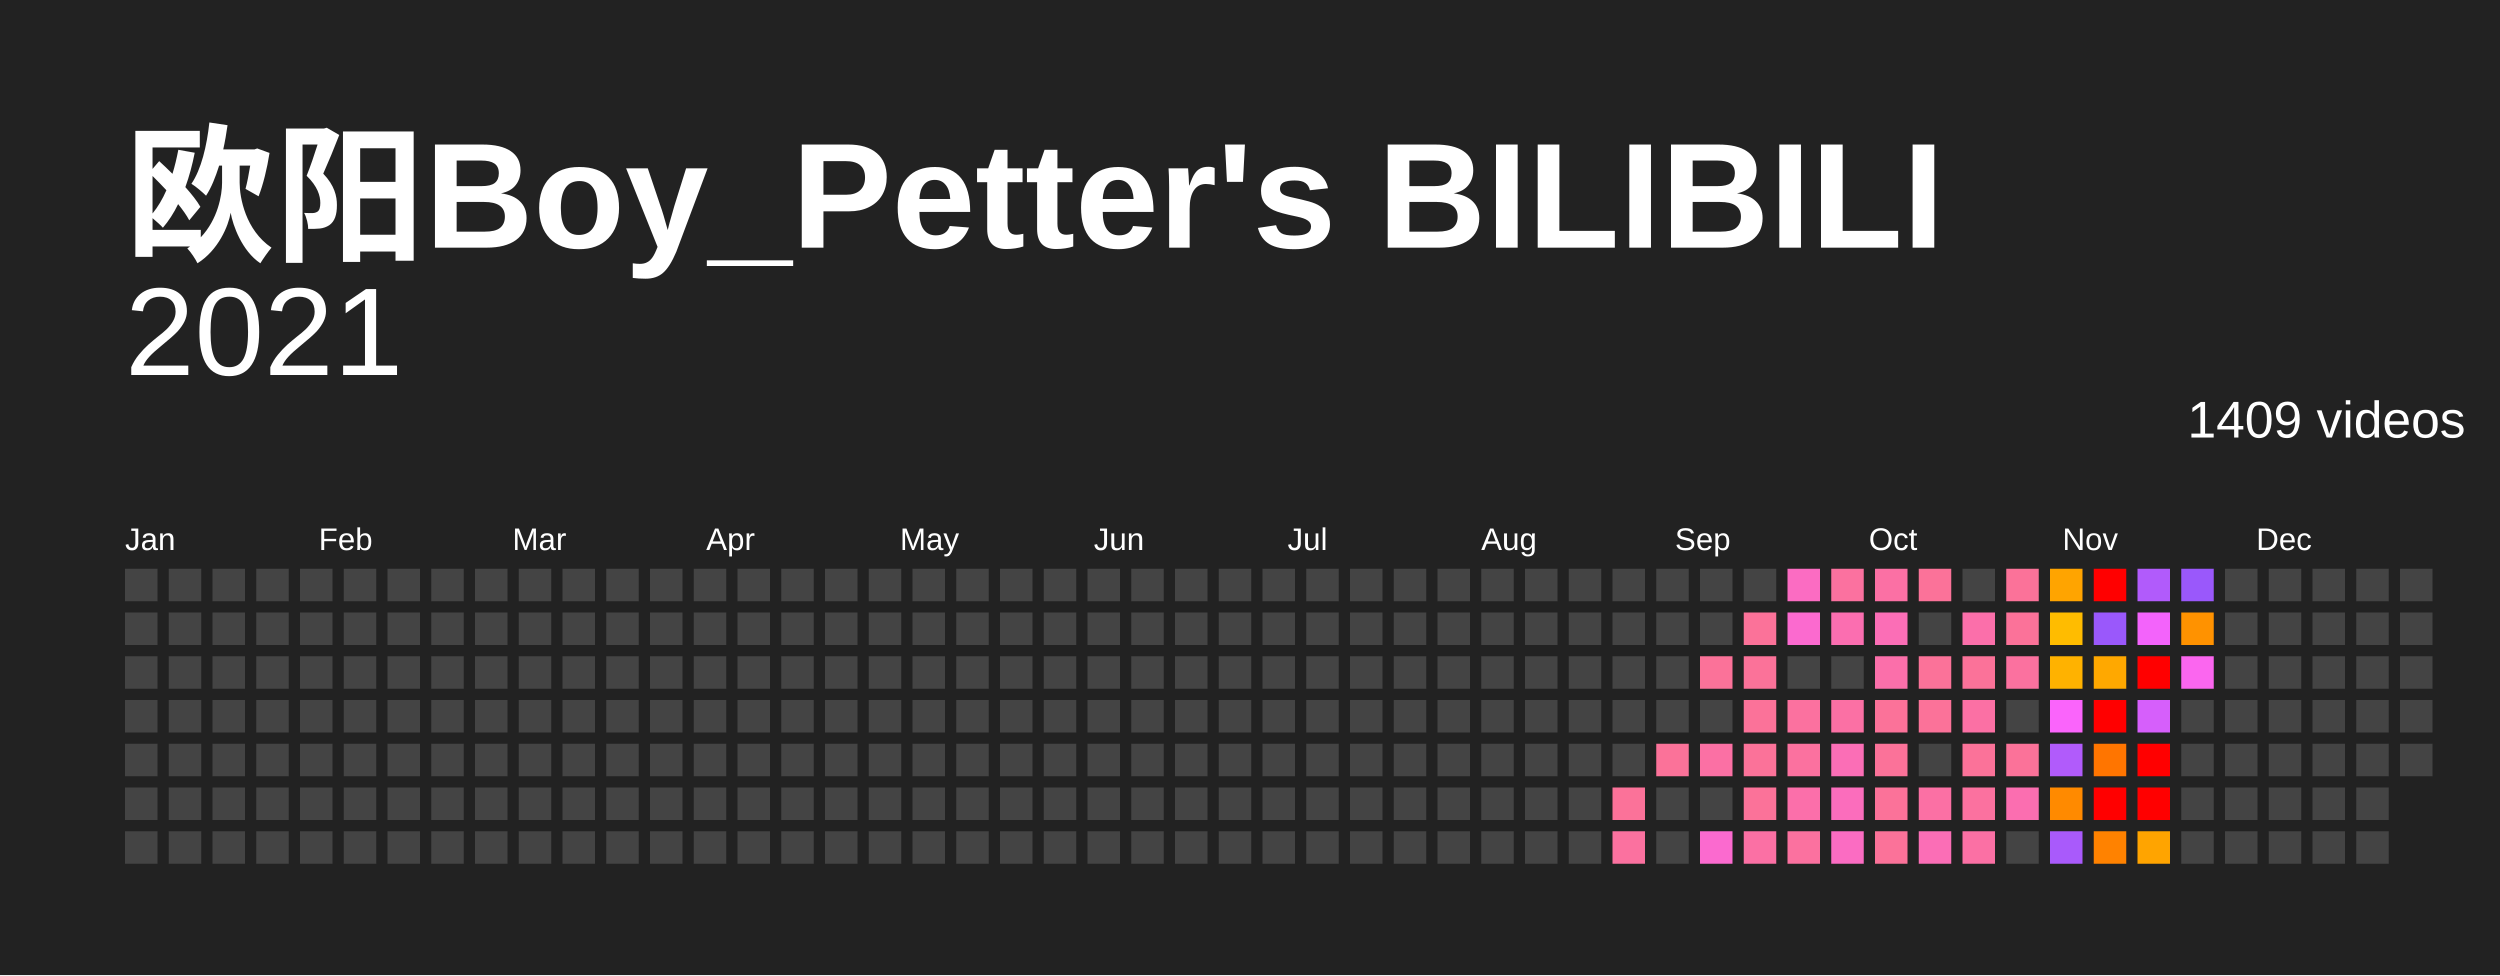
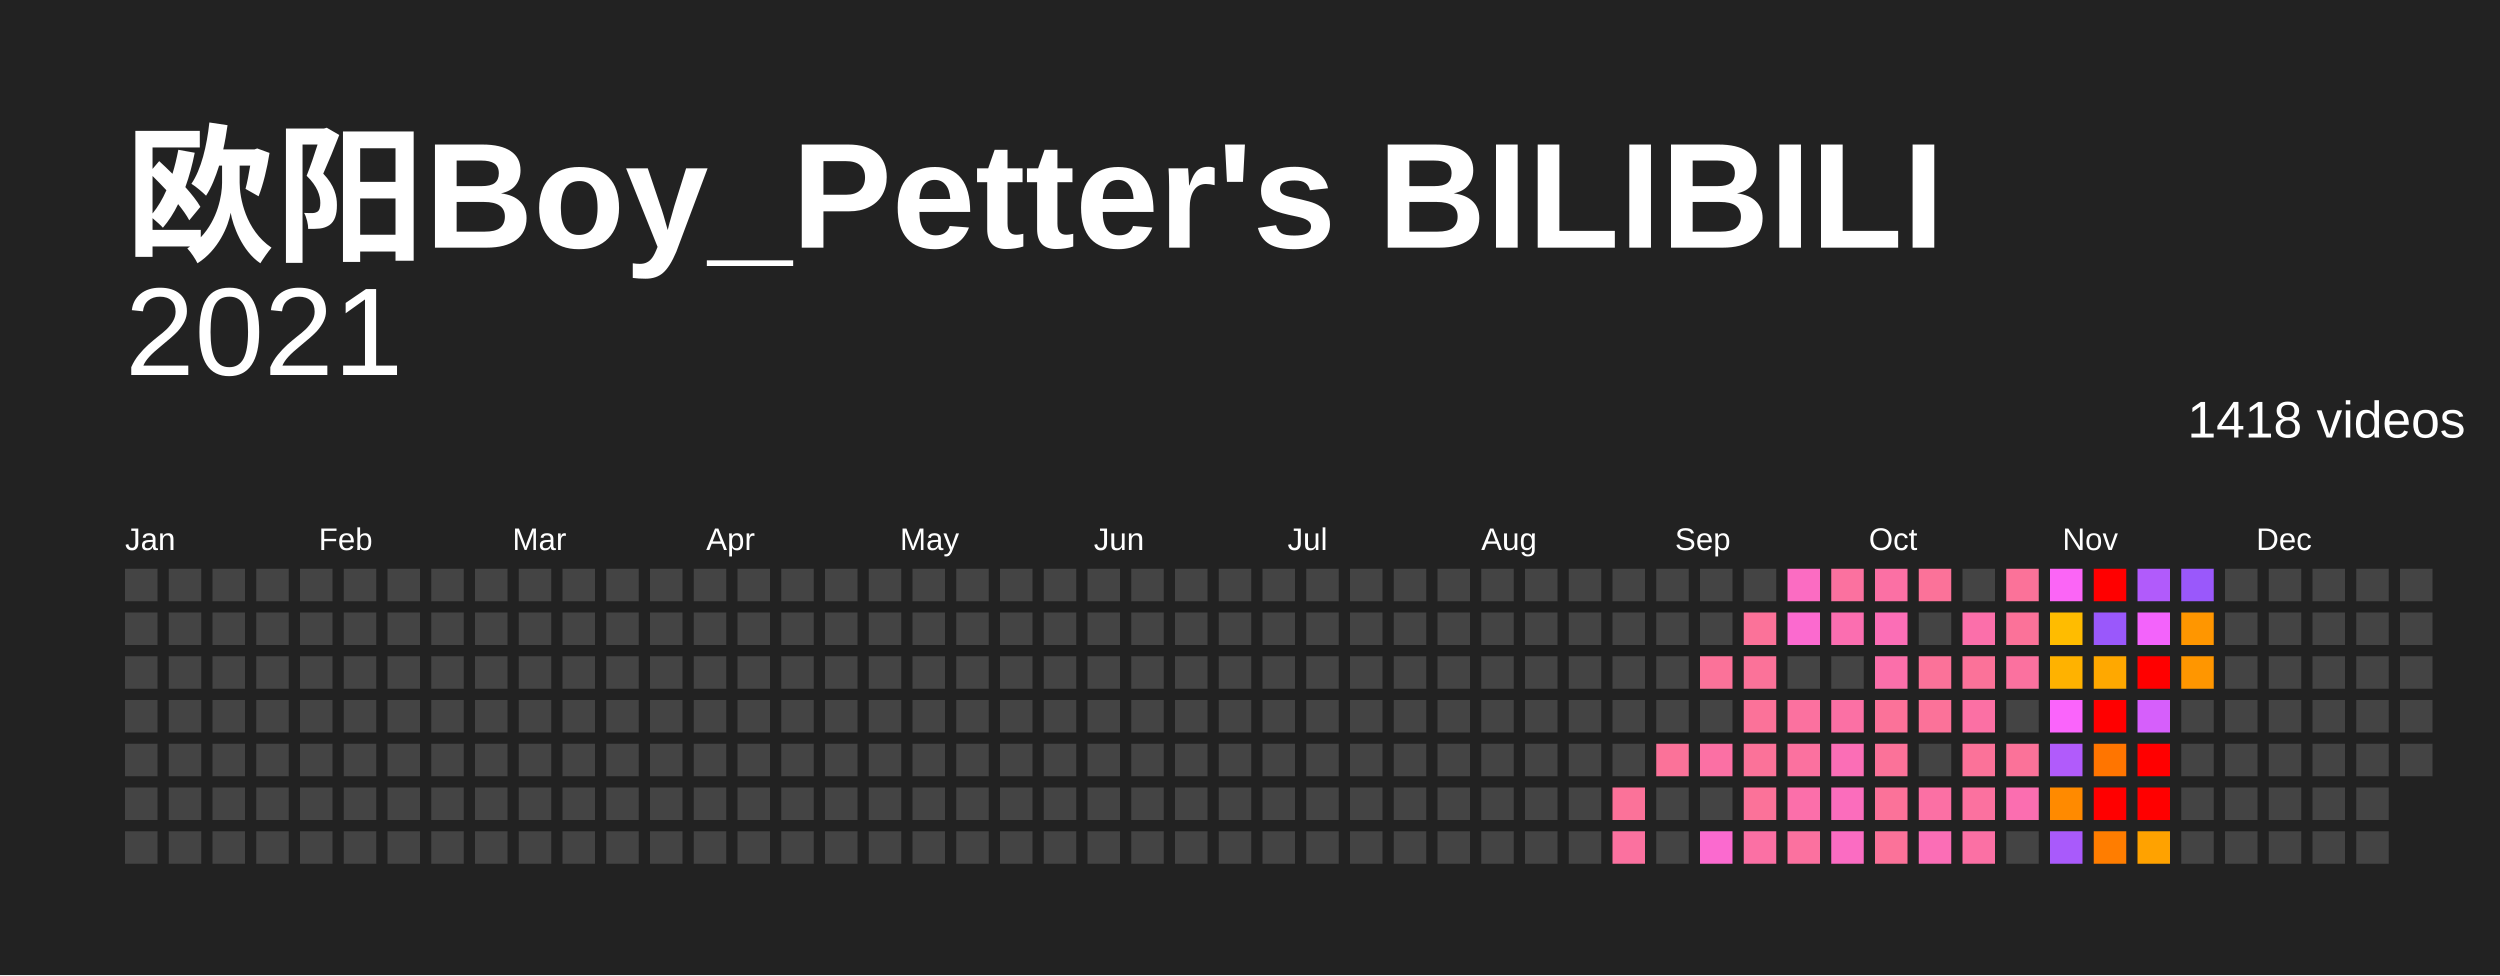
<svg xmlns="http://www.w3.org/2000/svg" baseProfile="full" height="78mm" version="1.1" viewBox="0,0,200,78" width="200mm">
  <defs />
  <rect fill="#222222" height="78" width="200" x="0" y="0" />
  <text fill="#FFFFFF" style="font-size:12px; font-family:Arial; font-weight:bold;" x="10" y="20">欧阳Boy_Petter's BILIBILI</text>
  <text alignment-baseline="hanging" fill="#FFFFFF" style="font-size:10.0px; font-family:Arial;" x="10" y="30">2021</text>
-   <text alignment-baseline="hanging" fill="#FFFFFF" style="font-size:4.125px; font-family:Arial;" x="175" y="35">1409 videos</text>
+   <text alignment-baseline="hanging" fill="#FFFFFF" style="font-size:4.125px; font-family:Arial;" x="175" y="35">1418 videos</text>
  <text fill="#FFFFFF" style="font-size:2.5px; font-family:Arial" x="10.0" y="44">Jan</text>
  <text fill="#FFFFFF" style="font-size:2.5px; font-family:Arial" x="25.5" y="44">Feb</text>
  <text fill="#FFFFFF" style="font-size:2.5px; font-family:Arial" x="41.0" y="44">Mar</text>
  <text fill="#FFFFFF" style="font-size:2.5px; font-family:Arial" x="56.5" y="44">Apr</text>
  <text fill="#FFFFFF" style="font-size:2.5px; font-family:Arial" x="72.0" y="44">May</text>
  <text fill="#FFFFFF" style="font-size:2.5px; font-family:Arial" x="87.5" y="44">Jun</text>
  <text fill="#FFFFFF" style="font-size:2.5px; font-family:Arial" x="103.0" y="44">Jul</text>
  <text fill="#FFFFFF" style="font-size:2.5px; font-family:Arial" x="118.5" y="44">Aug</text>
  <text fill="#FFFFFF" style="font-size:2.5px; font-family:Arial" x="134.0" y="44">Sep</text>
  <text fill="#FFFFFF" style="font-size:2.5px; font-family:Arial" x="149.5" y="44">Oct</text>
  <text fill="#FFFFFF" style="font-size:2.5px; font-family:Arial" x="165.0" y="44">Nov</text>
  <text fill="#FFFFFF" style="font-size:2.5px; font-family:Arial" x="180.5" y="44">Dec</text>
  <rect fill="#444444" height="2.6" width="2.6" x="10.0" y="45.5" />
  <rect fill="#444444" height="2.6" width="2.6" x="10.0" y="49.0" />
  <rect fill="#444444" height="2.6" width="2.6" x="10.0" y="52.5" />
  <rect fill="#444444" height="2.6" width="2.6" x="10.0" y="56.0" />
  <rect fill="#444444" height="2.6" width="2.6" x="10.0" y="59.5" />
  <rect fill="#444444" height="2.6" width="2.6" x="10.0" y="63.0" />
  <rect fill="#444444" height="2.6" width="2.6" x="10.0" y="66.5" />
  <rect fill="#444444" height="2.6" width="2.6" x="13.5" y="45.5" />
  <rect fill="#444444" height="2.6" width="2.6" x="13.5" y="49.0" />
  <rect fill="#444444" height="2.6" width="2.6" x="13.5" y="52.5" />
  <rect fill="#444444" height="2.6" width="2.6" x="13.5" y="56.0" />
  <rect fill="#444444" height="2.6" width="2.6" x="13.5" y="59.5" />
  <rect fill="#444444" height="2.6" width="2.6" x="13.5" y="63.0" />
  <rect fill="#444444" height="2.6" width="2.6" x="13.5" y="66.5" />
  <rect fill="#444444" height="2.6" width="2.6" x="17.0" y="45.5" />
  <rect fill="#444444" height="2.6" width="2.6" x="17.0" y="49.0" />
  <rect fill="#444444" height="2.6" width="2.6" x="17.0" y="52.5" />
  <rect fill="#444444" height="2.6" width="2.6" x="17.0" y="56.0" />
  <rect fill="#444444" height="2.6" width="2.6" x="17.0" y="59.5" />
  <rect fill="#444444" height="2.6" width="2.6" x="17.0" y="63.0" />
  <rect fill="#444444" height="2.6" width="2.6" x="17.0" y="66.5" />
  <rect fill="#444444" height="2.6" width="2.6" x="20.5" y="45.5" />
  <rect fill="#444444" height="2.6" width="2.6" x="20.5" y="49.0" />
  <rect fill="#444444" height="2.6" width="2.6" x="20.5" y="52.5" />
  <rect fill="#444444" height="2.6" width="2.6" x="20.5" y="56.0" />
  <rect fill="#444444" height="2.6" width="2.6" x="20.5" y="59.5" />
  <rect fill="#444444" height="2.6" width="2.6" x="20.5" y="63.0" />
  <rect fill="#444444" height="2.6" width="2.6" x="20.5" y="66.5" />
  <rect fill="#444444" height="2.6" width="2.6" x="24.0" y="45.5" />
  <rect fill="#444444" height="2.6" width="2.6" x="24.0" y="49.0" />
  <rect fill="#444444" height="2.6" width="2.6" x="24.0" y="52.5" />
  <rect fill="#444444" height="2.6" width="2.6" x="24.0" y="56.0" />
  <rect fill="#444444" height="2.6" width="2.6" x="24.0" y="59.5" />
  <rect fill="#444444" height="2.6" width="2.6" x="24.0" y="63.0" />
  <rect fill="#444444" height="2.6" width="2.6" x="24.0" y="66.5" />
  <rect fill="#444444" height="2.6" width="2.6" x="27.5" y="45.5" />
  <rect fill="#444444" height="2.6" width="2.6" x="27.5" y="49.0" />
  <rect fill="#444444" height="2.6" width="2.6" x="27.5" y="52.5" />
  <rect fill="#444444" height="2.6" width="2.6" x="27.5" y="56.0" />
  <rect fill="#444444" height="2.6" width="2.6" x="27.5" y="59.5" />
  <rect fill="#444444" height="2.6" width="2.6" x="27.5" y="63.0" />
  <rect fill="#444444" height="2.6" width="2.6" x="27.5" y="66.5" />
  <rect fill="#444444" height="2.6" width="2.6" x="31.0" y="45.5" />
  <rect fill="#444444" height="2.6" width="2.6" x="31.0" y="49.0" />
  <rect fill="#444444" height="2.6" width="2.6" x="31.0" y="52.5" />
  <rect fill="#444444" height="2.6" width="2.6" x="31.0" y="56.0" />
  <rect fill="#444444" height="2.6" width="2.6" x="31.0" y="59.5" />
  <rect fill="#444444" height="2.6" width="2.6" x="31.0" y="63.0" />
  <rect fill="#444444" height="2.6" width="2.6" x="31.0" y="66.5" />
  <rect fill="#444444" height="2.6" width="2.6" x="34.5" y="45.5" />
  <rect fill="#444444" height="2.6" width="2.6" x="34.5" y="49.0" />
  <rect fill="#444444" height="2.6" width="2.6" x="34.5" y="52.5" />
  <rect fill="#444444" height="2.6" width="2.6" x="34.5" y="56.0" />
  <rect fill="#444444" height="2.6" width="2.6" x="34.5" y="59.5" />
  <rect fill="#444444" height="2.6" width="2.6" x="34.5" y="63.0" />
  <rect fill="#444444" height="2.6" width="2.6" x="34.5" y="66.5" />
  <rect fill="#444444" height="2.6" width="2.6" x="38.0" y="45.5" />
  <rect fill="#444444" height="2.6" width="2.6" x="38.0" y="49.0" />
  <rect fill="#444444" height="2.6" width="2.6" x="38.0" y="52.5" />
  <rect fill="#444444" height="2.6" width="2.6" x="38.0" y="56.0" />
  <rect fill="#444444" height="2.6" width="2.6" x="38.0" y="59.5" />
  <rect fill="#444444" height="2.6" width="2.6" x="38.0" y="63.0" />
  <rect fill="#444444" height="2.6" width="2.6" x="38.0" y="66.5" />
  <rect fill="#444444" height="2.6" width="2.6" x="41.5" y="45.5" />
  <rect fill="#444444" height="2.6" width="2.6" x="41.5" y="49.0" />
  <rect fill="#444444" height="2.6" width="2.6" x="41.5" y="52.5" />
  <rect fill="#444444" height="2.6" width="2.6" x="41.5" y="56.0" />
  <rect fill="#444444" height="2.6" width="2.6" x="41.5" y="59.5" />
  <rect fill="#444444" height="2.6" width="2.6" x="41.5" y="63.0" />
  <rect fill="#444444" height="2.6" width="2.6" x="41.5" y="66.5" />
  <rect fill="#444444" height="2.6" width="2.6" x="45.0" y="45.5" />
  <rect fill="#444444" height="2.6" width="2.6" x="45.0" y="49.0" />
  <rect fill="#444444" height="2.6" width="2.6" x="45.0" y="52.5" />
  <rect fill="#444444" height="2.6" width="2.6" x="45.0" y="56.0" />
  <rect fill="#444444" height="2.6" width="2.6" x="45.0" y="59.5" />
  <rect fill="#444444" height="2.6" width="2.6" x="45.0" y="63.0" />
  <rect fill="#444444" height="2.6" width="2.6" x="45.0" y="66.5" />
  <rect fill="#444444" height="2.6" width="2.6" x="48.5" y="45.5" />
  <rect fill="#444444" height="2.6" width="2.6" x="48.5" y="49.0" />
  <rect fill="#444444" height="2.6" width="2.6" x="48.5" y="52.5" />
  <rect fill="#444444" height="2.6" width="2.6" x="48.5" y="56.0" />
  <rect fill="#444444" height="2.6" width="2.6" x="48.5" y="59.5" />
  <rect fill="#444444" height="2.6" width="2.6" x="48.5" y="63.0" />
  <rect fill="#444444" height="2.6" width="2.6" x="48.5" y="66.5" />
  <rect fill="#444444" height="2.6" width="2.6" x="52.0" y="45.5" />
  <rect fill="#444444" height="2.6" width="2.6" x="52.0" y="49.0" />
  <rect fill="#444444" height="2.6" width="2.6" x="52.0" y="52.5" />
  <rect fill="#444444" height="2.6" width="2.6" x="52.0" y="56.0" />
  <rect fill="#444444" height="2.6" width="2.6" x="52.0" y="59.5" />
  <rect fill="#444444" height="2.6" width="2.6" x="52.0" y="63.0" />
  <rect fill="#444444" height="2.6" width="2.6" x="52.0" y="66.5" />
  <rect fill="#444444" height="2.6" width="2.6" x="55.5" y="45.5" />
  <rect fill="#444444" height="2.6" width="2.6" x="55.5" y="49.0" />
  <rect fill="#444444" height="2.6" width="2.6" x="55.5" y="52.5" />
  <rect fill="#444444" height="2.6" width="2.6" x="55.5" y="56.0" />
  <rect fill="#444444" height="2.6" width="2.6" x="55.5" y="59.5" />
  <rect fill="#444444" height="2.6" width="2.6" x="55.5" y="63.0" />
  <rect fill="#444444" height="2.6" width="2.6" x="55.5" y="66.5" />
  <rect fill="#444444" height="2.6" width="2.6" x="59.0" y="45.5" />
  <rect fill="#444444" height="2.6" width="2.6" x="59.0" y="49.0" />
  <rect fill="#444444" height="2.6" width="2.6" x="59.0" y="52.5" />
  <rect fill="#444444" height="2.6" width="2.6" x="59.0" y="56.0" />
  <rect fill="#444444" height="2.6" width="2.6" x="59.0" y="59.5" />
  <rect fill="#444444" height="2.6" width="2.6" x="59.0" y="63.0" />
  <rect fill="#444444" height="2.6" width="2.6" x="59.0" y="66.5" />
  <rect fill="#444444" height="2.6" width="2.6" x="62.5" y="45.5" />
  <rect fill="#444444" height="2.6" width="2.6" x="62.5" y="49.0" />
  <rect fill="#444444" height="2.6" width="2.6" x="62.5" y="52.5" />
  <rect fill="#444444" height="2.6" width="2.6" x="62.5" y="56.0" />
  <rect fill="#444444" height="2.6" width="2.6" x="62.5" y="59.5" />
  <rect fill="#444444" height="2.6" width="2.6" x="62.5" y="63.0" />
  <rect fill="#444444" height="2.6" width="2.6" x="62.5" y="66.5" />
  <rect fill="#444444" height="2.6" width="2.6" x="66.0" y="45.5" />
  <rect fill="#444444" height="2.6" width="2.6" x="66.0" y="49.0" />
  <rect fill="#444444" height="2.6" width="2.6" x="66.0" y="52.5" />
  <rect fill="#444444" height="2.6" width="2.6" x="66.0" y="56.0" />
  <rect fill="#444444" height="2.6" width="2.6" x="66.0" y="59.5" />
  <rect fill="#444444" height="2.6" width="2.6" x="66.0" y="63.0" />
  <rect fill="#444444" height="2.6" width="2.6" x="66.0" y="66.5" />
  <rect fill="#444444" height="2.6" width="2.6" x="69.5" y="45.5" />
  <rect fill="#444444" height="2.6" width="2.6" x="69.5" y="49.0" />
  <rect fill="#444444" height="2.6" width="2.6" x="69.5" y="52.5" />
  <rect fill="#444444" height="2.6" width="2.6" x="69.5" y="56.0" />
  <rect fill="#444444" height="2.6" width="2.6" x="69.5" y="59.5" />
  <rect fill="#444444" height="2.6" width="2.6" x="69.5" y="63.0" />
  <rect fill="#444444" height="2.6" width="2.6" x="69.5" y="66.5" />
  <rect fill="#444444" height="2.6" width="2.6" x="73.0" y="45.5" />
  <rect fill="#444444" height="2.6" width="2.6" x="73.0" y="49.0" />
  <rect fill="#444444" height="2.6" width="2.6" x="73.0" y="52.5" />
  <rect fill="#444444" height="2.6" width="2.6" x="73.0" y="56.0" />
  <rect fill="#444444" height="2.6" width="2.6" x="73.0" y="59.5" />
  <rect fill="#444444" height="2.6" width="2.6" x="73.0" y="63.0" />
  <rect fill="#444444" height="2.6" width="2.6" x="73.0" y="66.5" />
  <rect fill="#444444" height="2.6" width="2.6" x="76.5" y="45.5" />
  <rect fill="#444444" height="2.6" width="2.6" x="76.5" y="49.0" />
  <rect fill="#444444" height="2.6" width="2.6" x="76.5" y="52.5" />
  <rect fill="#444444" height="2.6" width="2.6" x="76.5" y="56.0" />
  <rect fill="#444444" height="2.6" width="2.6" x="76.5" y="59.5" />
  <rect fill="#444444" height="2.6" width="2.6" x="76.5" y="63.0" />
  <rect fill="#444444" height="2.6" width="2.6" x="76.5" y="66.5" />
  <rect fill="#444444" height="2.6" width="2.6" x="80.0" y="45.5" />
  <rect fill="#444444" height="2.6" width="2.6" x="80.0" y="49.0" />
  <rect fill="#444444" height="2.6" width="2.6" x="80.0" y="52.5" />
  <rect fill="#444444" height="2.6" width="2.6" x="80.0" y="56.0" />
  <rect fill="#444444" height="2.6" width="2.6" x="80.0" y="59.5" />
  <rect fill="#444444" height="2.6" width="2.6" x="80.0" y="63.0" />
  <rect fill="#444444" height="2.6" width="2.6" x="80.0" y="66.5" />
  <rect fill="#444444" height="2.6" width="2.6" x="83.5" y="45.5" />
  <rect fill="#444444" height="2.6" width="2.6" x="83.5" y="49.0" />
  <rect fill="#444444" height="2.6" width="2.6" x="83.5" y="52.5" />
  <rect fill="#444444" height="2.6" width="2.6" x="83.5" y="56.0" />
  <rect fill="#444444" height="2.6" width="2.6" x="83.5" y="59.5" />
  <rect fill="#444444" height="2.6" width="2.6" x="83.5" y="63.0" />
  <rect fill="#444444" height="2.6" width="2.6" x="83.5" y="66.5" />
  <rect fill="#444444" height="2.6" width="2.6" x="87.0" y="45.5" />
  <rect fill="#444444" height="2.6" width="2.6" x="87.0" y="49.0" />
  <rect fill="#444444" height="2.6" width="2.6" x="87.0" y="52.5" />
  <rect fill="#444444" height="2.6" width="2.6" x="87.0" y="56.0" />
  <rect fill="#444444" height="2.6" width="2.6" x="87.0" y="59.5" />
  <rect fill="#444444" height="2.6" width="2.6" x="87.0" y="63.0" />
  <rect fill="#444444" height="2.6" width="2.6" x="87.0" y="66.5" />
  <rect fill="#444444" height="2.6" width="2.6" x="90.5" y="45.5" />
  <rect fill="#444444" height="2.6" width="2.6" x="90.5" y="49.0" />
  <rect fill="#444444" height="2.6" width="2.6" x="90.5" y="52.5" />
  <rect fill="#444444" height="2.6" width="2.6" x="90.5" y="56.0" />
  <rect fill="#444444" height="2.6" width="2.6" x="90.5" y="59.5" />
  <rect fill="#444444" height="2.6" width="2.6" x="90.5" y="63.0" />
  <rect fill="#444444" height="2.6" width="2.6" x="90.5" y="66.5" />
  <rect fill="#444444" height="2.6" width="2.6" x="94.0" y="45.5" />
  <rect fill="#444444" height="2.6" width="2.6" x="94.0" y="49.0" />
  <rect fill="#444444" height="2.6" width="2.6" x="94.0" y="52.5" />
  <rect fill="#444444" height="2.6" width="2.6" x="94.0" y="56.0" />
  <rect fill="#444444" height="2.6" width="2.6" x="94.0" y="59.5" />
  <rect fill="#444444" height="2.6" width="2.6" x="94.0" y="63.0" />
  <rect fill="#444444" height="2.6" width="2.6" x="94.0" y="66.5" />
  <rect fill="#444444" height="2.6" width="2.6" x="97.5" y="45.5" />
  <rect fill="#444444" height="2.6" width="2.6" x="97.5" y="49.0" />
  <rect fill="#444444" height="2.6" width="2.6" x="97.5" y="52.5" />
  <rect fill="#444444" height="2.6" width="2.6" x="97.5" y="56.0" />
  <rect fill="#444444" height="2.6" width="2.6" x="97.5" y="59.5" />
  <rect fill="#444444" height="2.6" width="2.6" x="97.5" y="63.0" />
  <rect fill="#444444" height="2.6" width="2.6" x="97.5" y="66.5" />
  <rect fill="#444444" height="2.6" width="2.6" x="101.0" y="45.5" />
  <rect fill="#444444" height="2.6" width="2.6" x="101.0" y="49.0" />
  <rect fill="#444444" height="2.6" width="2.6" x="101.0" y="52.5" />
  <rect fill="#444444" height="2.6" width="2.6" x="101.0" y="56.0" />
  <rect fill="#444444" height="2.6" width="2.6" x="101.0" y="59.5" />
  <rect fill="#444444" height="2.6" width="2.6" x="101.0" y="63.0" />
  <rect fill="#444444" height="2.6" width="2.6" x="101.0" y="66.5" />
  <rect fill="#444444" height="2.6" width="2.6" x="104.5" y="45.5" />
  <rect fill="#444444" height="2.6" width="2.6" x="104.5" y="49.0" />
  <rect fill="#444444" height="2.6" width="2.6" x="104.5" y="52.5" />
  <rect fill="#444444" height="2.6" width="2.6" x="104.5" y="56.0" />
  <rect fill="#444444" height="2.6" width="2.6" x="104.5" y="59.5" />
  <rect fill="#444444" height="2.6" width="2.6" x="104.5" y="63.0" />
  <rect fill="#444444" height="2.6" width="2.6" x="104.5" y="66.5" />
  <rect fill="#444444" height="2.6" width="2.6" x="108.0" y="45.5" />
  <rect fill="#444444" height="2.6" width="2.6" x="108.0" y="49.0" />
  <rect fill="#444444" height="2.6" width="2.6" x="108.0" y="52.5" />
  <rect fill="#444444" height="2.6" width="2.6" x="108.0" y="56.0" />
  <rect fill="#444444" height="2.6" width="2.6" x="108.0" y="59.5" />
  <rect fill="#444444" height="2.6" width="2.6" x="108.0" y="63.0" />
  <rect fill="#444444" height="2.6" width="2.6" x="108.0" y="66.5" />
  <rect fill="#444444" height="2.6" width="2.6" x="111.5" y="45.5" />
  <rect fill="#444444" height="2.6" width="2.6" x="111.5" y="49.0" />
  <rect fill="#444444" height="2.6" width="2.6" x="111.5" y="52.5" />
  <rect fill="#444444" height="2.6" width="2.6" x="111.5" y="56.0" />
  <rect fill="#444444" height="2.6" width="2.6" x="111.5" y="59.5" />
  <rect fill="#444444" height="2.6" width="2.6" x="111.5" y="63.0" />
  <rect fill="#444444" height="2.6" width="2.6" x="111.5" y="66.5" />
  <rect fill="#444444" height="2.6" width="2.6" x="115.0" y="45.5" />
  <rect fill="#444444" height="2.6" width="2.6" x="115.0" y="49.0" />
  <rect fill="#444444" height="2.6" width="2.6" x="115.0" y="52.5" />
  <rect fill="#444444" height="2.6" width="2.6" x="115.0" y="56.0" />
  <rect fill="#444444" height="2.6" width="2.6" x="115.0" y="59.5" />
  <rect fill="#444444" height="2.6" width="2.6" x="115.0" y="63.0" />
  <rect fill="#444444" height="2.6" width="2.6" x="115.0" y="66.5" />
  <rect fill="#444444" height="2.6" width="2.6" x="118.5" y="45.5" />
  <rect fill="#444444" height="2.6" width="2.6" x="118.5" y="49.0" />
  <rect fill="#444444" height="2.6" width="2.6" x="118.5" y="52.5" />
  <rect fill="#444444" height="2.6" width="2.6" x="118.5" y="56.0" />
  <rect fill="#444444" height="2.6" width="2.6" x="118.5" y="59.5" />
  <rect fill="#444444" height="2.6" width="2.6" x="118.5" y="63.0" />
  <rect fill="#444444" height="2.6" width="2.6" x="118.5" y="66.5" />
  <rect fill="#444444" height="2.6" width="2.6" x="122.0" y="45.5" />
  <rect fill="#444444" height="2.6" width="2.6" x="122.0" y="49.0" />
  <rect fill="#444444" height="2.6" width="2.6" x="122.0" y="52.5" />
  <rect fill="#444444" height="2.6" width="2.6" x="122.0" y="56.0" />
  <rect fill="#444444" height="2.6" width="2.6" x="122.0" y="59.5" />
  <rect fill="#444444" height="2.6" width="2.6" x="122.0" y="63.0" />
  <rect fill="#444444" height="2.6" width="2.6" x="122.0" y="66.5" />
  <rect fill="#444444" height="2.6" width="2.6" x="125.5" y="45.5" />
  <rect fill="#444444" height="2.6" width="2.6" x="125.5" y="49.0" />
  <rect fill="#444444" height="2.6" width="2.6" x="125.5" y="52.5" />
  <rect fill="#444444" height="2.6" width="2.6" x="125.5" y="56.0" />
  <rect fill="#444444" height="2.6" width="2.6" x="125.5" y="59.5" />
  <rect fill="#444444" height="2.6" width="2.6" x="125.5" y="63.0" />
  <rect fill="#444444" height="2.6" width="2.6" x="125.5" y="66.5" />
  <rect fill="#444444" height="2.6" width="2.6" x="129.0" y="45.5" />
  <rect fill="#444444" height="2.6" width="2.6" x="129.0" y="49.0" />
  <rect fill="#444444" height="2.6" width="2.6" x="129.0" y="52.5" />
  <rect fill="#444444" height="2.6" width="2.6" x="129.0" y="56.0" />
  <rect fill="#444444" height="2.6" width="2.6" x="129.0" y="59.5" />
  <rect fill="#fb7299" height="2.6" width="2.6" x="129.0" y="63.0" />
  <rect fill="#fb719f" height="2.6" width="2.6" x="129.0" y="66.5" />
  <rect fill="#444444" height="2.6" width="2.6" x="132.5" y="45.5" />
  <rect fill="#444444" height="2.6" width="2.6" x="132.5" y="49.0" />
  <rect fill="#444444" height="2.6" width="2.6" x="132.5" y="52.5" />
  <rect fill="#444444" height="2.6" width="2.6" x="132.5" y="56.0" />
  <rect fill="#fb7299" height="2.6" width="2.6" x="132.5" y="59.5" />
  <rect fill="#444444" height="2.6" width="2.6" x="132.5" y="63.0" />
  <rect fill="#444444" height="2.6" width="2.6" x="132.5" y="66.5" />
  <rect fill="#444444" height="2.6" width="2.6" x="136.0" y="45.5" />
  <rect fill="#444444" height="2.6" width="2.6" x="136.0" y="49.0" />
  <rect fill="#fb7299" height="2.6" width="2.6" x="136.0" y="52.5" />
  <rect fill="#444444" height="2.6" width="2.6" x="136.0" y="56.0" />
  <rect fill="#fb70a4" height="2.6" width="2.6" x="136.0" y="59.5" />
  <rect fill="#444444" height="2.6" width="2.6" x="136.0" y="63.0" />
  <rect fill="#fb6acf" height="2.6" width="2.6" x="136.0" y="66.5" />
  <rect fill="#444444" height="2.6" width="2.6" x="139.5" y="45.5" />
  <rect fill="#fb7299" height="2.6" width="2.6" x="139.5" y="49.0" />
  <rect fill="#fb7299" height="2.6" width="2.6" x="139.5" y="52.5" />
  <rect fill="#fb7299" height="2.6" width="2.6" x="139.5" y="56.0" />
  <rect fill="#fb7299" height="2.6" width="2.6" x="139.5" y="59.5" />
  <rect fill="#fb7299" height="2.6" width="2.6" x="139.5" y="63.0" />
  <rect fill="#fb70a4" height="2.6" width="2.6" x="139.5" y="66.5" />
  <rect fill="#fb6cc2" height="2.6" width="2.6" x="143.0" y="45.5" />
  <rect fill="#fb6acf" height="2.6" width="2.6" x="143.0" y="49.0" />
  <rect fill="#444444" height="2.6" width="2.6" x="143.0" y="52.5" />
  <rect fill="#fb719f" height="2.6" width="2.6" x="143.0" y="56.0" />
  <rect fill="#fb719f" height="2.6" width="2.6" x="143.0" y="59.5" />
  <rect fill="#fb6faa" height="2.6" width="2.6" x="143.0" y="63.0" />
  <rect fill="#fb719f" height="2.6" width="2.6" x="143.0" y="66.5" />
  <rect fill="#fb719f" height="2.6" width="2.6" x="146.5" y="45.5" />
  <rect fill="#fb6eb0" height="2.6" width="2.6" x="146.5" y="49.0" />
  <rect fill="#444444" height="2.6" width="2.6" x="146.5" y="52.5" />
  <rect fill="#fb70a4" height="2.6" width="2.6" x="146.5" y="56.0" />
  <rect fill="#fb6eb6" height="2.6" width="2.6" x="146.5" y="59.5" />
  <rect fill="#fb6dbc" height="2.6" width="2.6" x="146.5" y="63.0" />
  <rect fill="#fb6cc2" height="2.6" width="2.6" x="146.5" y="66.5" />
  <rect fill="#fb70a4" height="2.6" width="2.6" x="150.0" y="45.5" />
  <rect fill="#fb6eb6" height="2.6" width="2.6" x="150.0" y="49.0" />
  <rect fill="#fb6faa" height="2.6" width="2.6" x="150.0" y="52.5" />
  <rect fill="#fb7299" height="2.6" width="2.6" x="150.0" y="56.0" />
  <rect fill="#fb7299" height="2.6" width="2.6" x="150.0" y="59.5" />
  <rect fill="#fb7299" height="2.6" width="2.6" x="150.0" y="63.0" />
  <rect fill="#fb7299" height="2.6" width="2.6" x="150.0" y="66.5" />
  <rect fill="#fb7299" height="2.6" width="2.6" x="153.5" y="45.5" />
  <rect fill="#444444" height="2.6" width="2.6" x="153.5" y="49.0" />
  <rect fill="#fb7299" height="2.6" width="2.6" x="153.5" y="52.5" />
  <rect fill="#fb7299" height="2.6" width="2.6" x="153.5" y="56.0" />
  <rect fill="#444444" height="2.6" width="2.6" x="153.5" y="59.5" />
  <rect fill="#fb70a4" height="2.6" width="2.6" x="153.5" y="63.0" />
  <rect fill="#fb6eb6" height="2.6" width="2.6" x="153.5" y="66.5" />
  <rect fill="#444444" height="2.6" width="2.6" x="157.0" y="45.5" />
  <rect fill="#fb6faa" height="2.6" width="2.6" x="157.0" y="49.0" />
  <rect fill="#fb7299" height="2.6" width="2.6" x="157.0" y="52.5" />
  <rect fill="#fb70a4" height="2.6" width="2.6" x="157.0" y="56.0" />
  <rect fill="#fb7299" height="2.6" width="2.6" x="157.0" y="59.5" />
  <rect fill="#fb719f" height="2.6" width="2.6" x="157.0" y="63.0" />
  <rect fill="#fb70a4" height="2.6" width="2.6" x="157.0" y="66.5" />
  <rect fill="#fb7299" height="2.6" width="2.6" x="160.5" y="45.5" />
  <rect fill="#fb7299" height="2.6" width="2.6" x="160.5" y="49.0" />
  <rect fill="#fb719f" height="2.6" width="2.6" x="160.5" y="52.5" />
  <rect fill="#444444" height="2.6" width="2.6" x="160.5" y="56.0" />
  <rect fill="#fb7299" height="2.6" width="2.6" x="160.5" y="59.5" />
  <rect fill="#fb6eb0" height="2.6" width="2.6" x="160.5" y="63.0" />
  <rect fill="#444444" height="2.6" width="2.6" x="160.5" y="66.5" />
-   <rect fill="#ffa400" height="2.6" width="2.6" x="164.0" y="45.5" />
+   <rect fill="#fb65f6" height="2.6" width="2.6" x="164.0" y="45.5" />
  <rect fill="#ffbc00" height="2.6" width="2.6" x="164.0" y="49.0" />
  <rect fill="#ffb200" height="2.6" width="2.6" x="164.0" y="52.5" />
  <rect fill="#fa64fb" height="2.6" width="2.6" x="164.0" y="56.0" />
  <rect fill="#b15bfb" height="2.6" width="2.6" x="164.0" y="59.5" />
  <rect fill="#ff8a00" height="2.6" width="2.6" x="164.0" y="63.0" />
  <rect fill="#a95afb" height="2.6" width="2.6" x="164.0" y="66.5" />
  <rect fill="red" height="2.6" width="2.6" x="167.5" y="45.5" />
  <rect fill="#9a58fb" height="2.6" width="2.6" x="167.5" y="49.0" />
  <rect fill="#ffa800" height="2.6" width="2.6" x="167.5" y="52.5" />
  <rect fill="red" height="2.6" width="2.6" x="167.5" y="56.0" />
  <rect fill="#ff7500" height="2.6" width="2.6" x="167.5" y="59.5" />
  <rect fill="red" height="2.6" width="2.6" x="167.5" y="63.0" />
-   <rect fill="#ff8200" height="2.6" width="2.6" x="167.5" y="66.5" />
+   <rect fill="#ff7d00" height="2.6" width="2.6" x="167.5" y="66.5" />
  <rect fill="#b15bfb" height="2.6" width="2.6" x="171.0" y="45.5" />
  <rect fill="#f363fb" height="2.6" width="2.6" x="171.0" y="49.0" />
  <rect fill="red" height="2.6" width="2.6" x="171.0" y="52.5" />
  <rect fill="#d65ffb" height="2.6" width="2.6" x="171.0" y="56.0" />
  <rect fill="red" height="2.6" width="2.6" x="171.0" y="59.5" />
  <rect fill="red" height="2.6" width="2.6" x="171.0" y="63.0" />
-   <rect fill="#ffa400" height="2.6" width="2.6" x="171.0" y="66.5" />
+   <rect fill="#ffa200" height="2.6" width="2.6" x="171.0" y="66.5" />
  <rect fill="#9a58fb" height="2.6" width="2.6" x="174.5" y="45.5" />
-   <rect fill="#ff9200" height="2.6" width="2.6" x="174.5" y="49.0" />
-   <rect fill="#fb66ef" height="2.6" width="2.6" x="174.5" y="52.5" />
+   <rect fill="#ff9600" height="2.6" width="2.6" x="174.5" y="49.0" />
+   <rect fill="#ff9600" height="2.6" width="2.6" x="174.5" y="52.5" />
  <rect fill="#444444" height="2.6" width="2.6" x="174.5" y="56.0" />
  <rect fill="#444444" height="2.6" width="2.6" x="174.5" y="59.5" />
  <rect fill="#444444" height="2.6" width="2.6" x="174.5" y="63.0" />
  <rect fill="#444444" height="2.6" width="2.6" x="174.5" y="66.5" />
  <rect fill="#444444" height="2.6" width="2.6" x="178.0" y="45.5" />
  <rect fill="#444444" height="2.6" width="2.6" x="178.0" y="49.0" />
  <rect fill="#444444" height="2.6" width="2.6" x="178.0" y="52.5" />
  <rect fill="#444444" height="2.6" width="2.6" x="178.0" y="56.0" />
  <rect fill="#444444" height="2.6" width="2.6" x="178.0" y="59.5" />
  <rect fill="#444444" height="2.6" width="2.6" x="178.0" y="63.0" />
  <rect fill="#444444" height="2.6" width="2.6" x="178.0" y="66.5" />
  <rect fill="#444444" height="2.6" width="2.6" x="181.5" y="45.5" />
  <rect fill="#444444" height="2.6" width="2.6" x="181.5" y="49.0" />
  <rect fill="#444444" height="2.6" width="2.6" x="181.5" y="52.5" />
  <rect fill="#444444" height="2.6" width="2.6" x="181.5" y="56.0" />
  <rect fill="#444444" height="2.6" width="2.6" x="181.5" y="59.5" />
  <rect fill="#444444" height="2.6" width="2.6" x="181.5" y="63.0" />
  <rect fill="#444444" height="2.6" width="2.6" x="181.5" y="66.5" />
  <rect fill="#444444" height="2.6" width="2.6" x="185.0" y="45.5" />
  <rect fill="#444444" height="2.6" width="2.6" x="185.0" y="49.0" />
  <rect fill="#444444" height="2.6" width="2.6" x="185.0" y="52.5" />
  <rect fill="#444444" height="2.6" width="2.6" x="185.0" y="56.0" />
  <rect fill="#444444" height="2.6" width="2.6" x="185.0" y="59.5" />
  <rect fill="#444444" height="2.6" width="2.6" x="185.0" y="63.0" />
  <rect fill="#444444" height="2.6" width="2.6" x="185.0" y="66.5" />
  <rect fill="#444444" height="2.6" width="2.6" x="188.5" y="45.5" />
  <rect fill="#444444" height="2.6" width="2.6" x="188.5" y="49.0" />
  <rect fill="#444444" height="2.6" width="2.6" x="188.5" y="52.5" />
  <rect fill="#444444" height="2.6" width="2.6" x="188.5" y="56.0" />
  <rect fill="#444444" height="2.6" width="2.6" x="188.5" y="59.5" />
  <rect fill="#444444" height="2.6" width="2.6" x="188.5" y="63.0" />
  <rect fill="#444444" height="2.6" width="2.6" x="188.5" y="66.5" />
  <rect fill="#444444" height="2.6" width="2.6" x="192.0" y="45.5" />
  <rect fill="#444444" height="2.6" width="2.6" x="192.0" y="49.0" />
  <rect fill="#444444" height="2.6" width="2.6" x="192.0" y="52.5" />
  <rect fill="#444444" height="2.6" width="2.6" x="192.0" y="56.0" />
  <rect fill="#444444" height="2.6" width="2.6" x="192.0" y="59.5" />
</svg>
